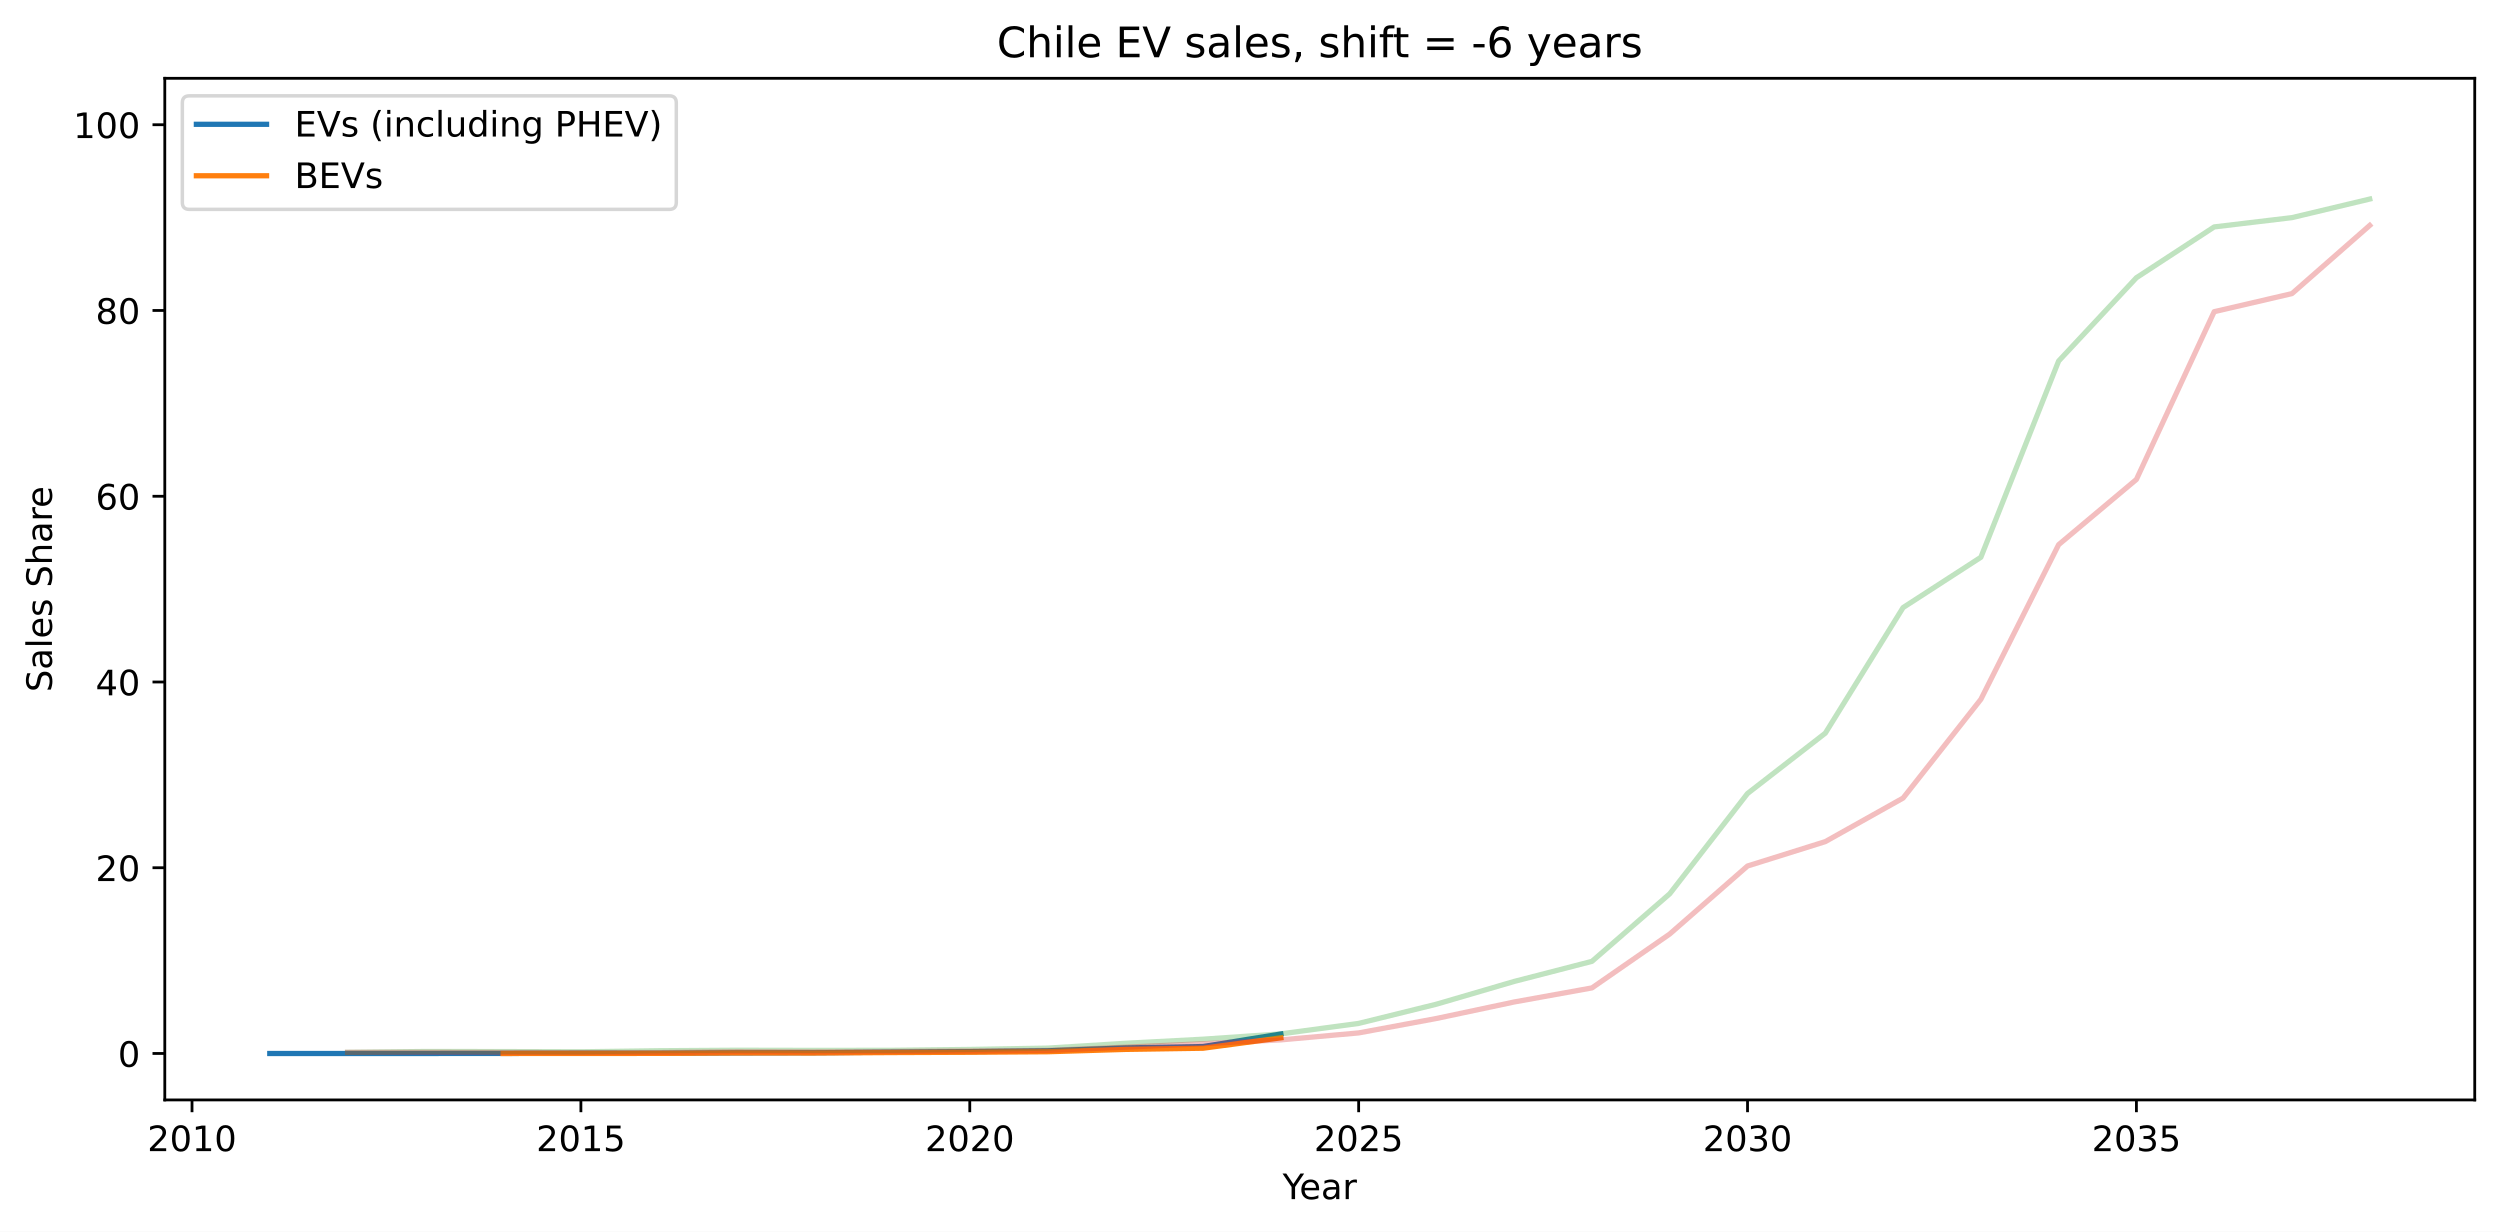
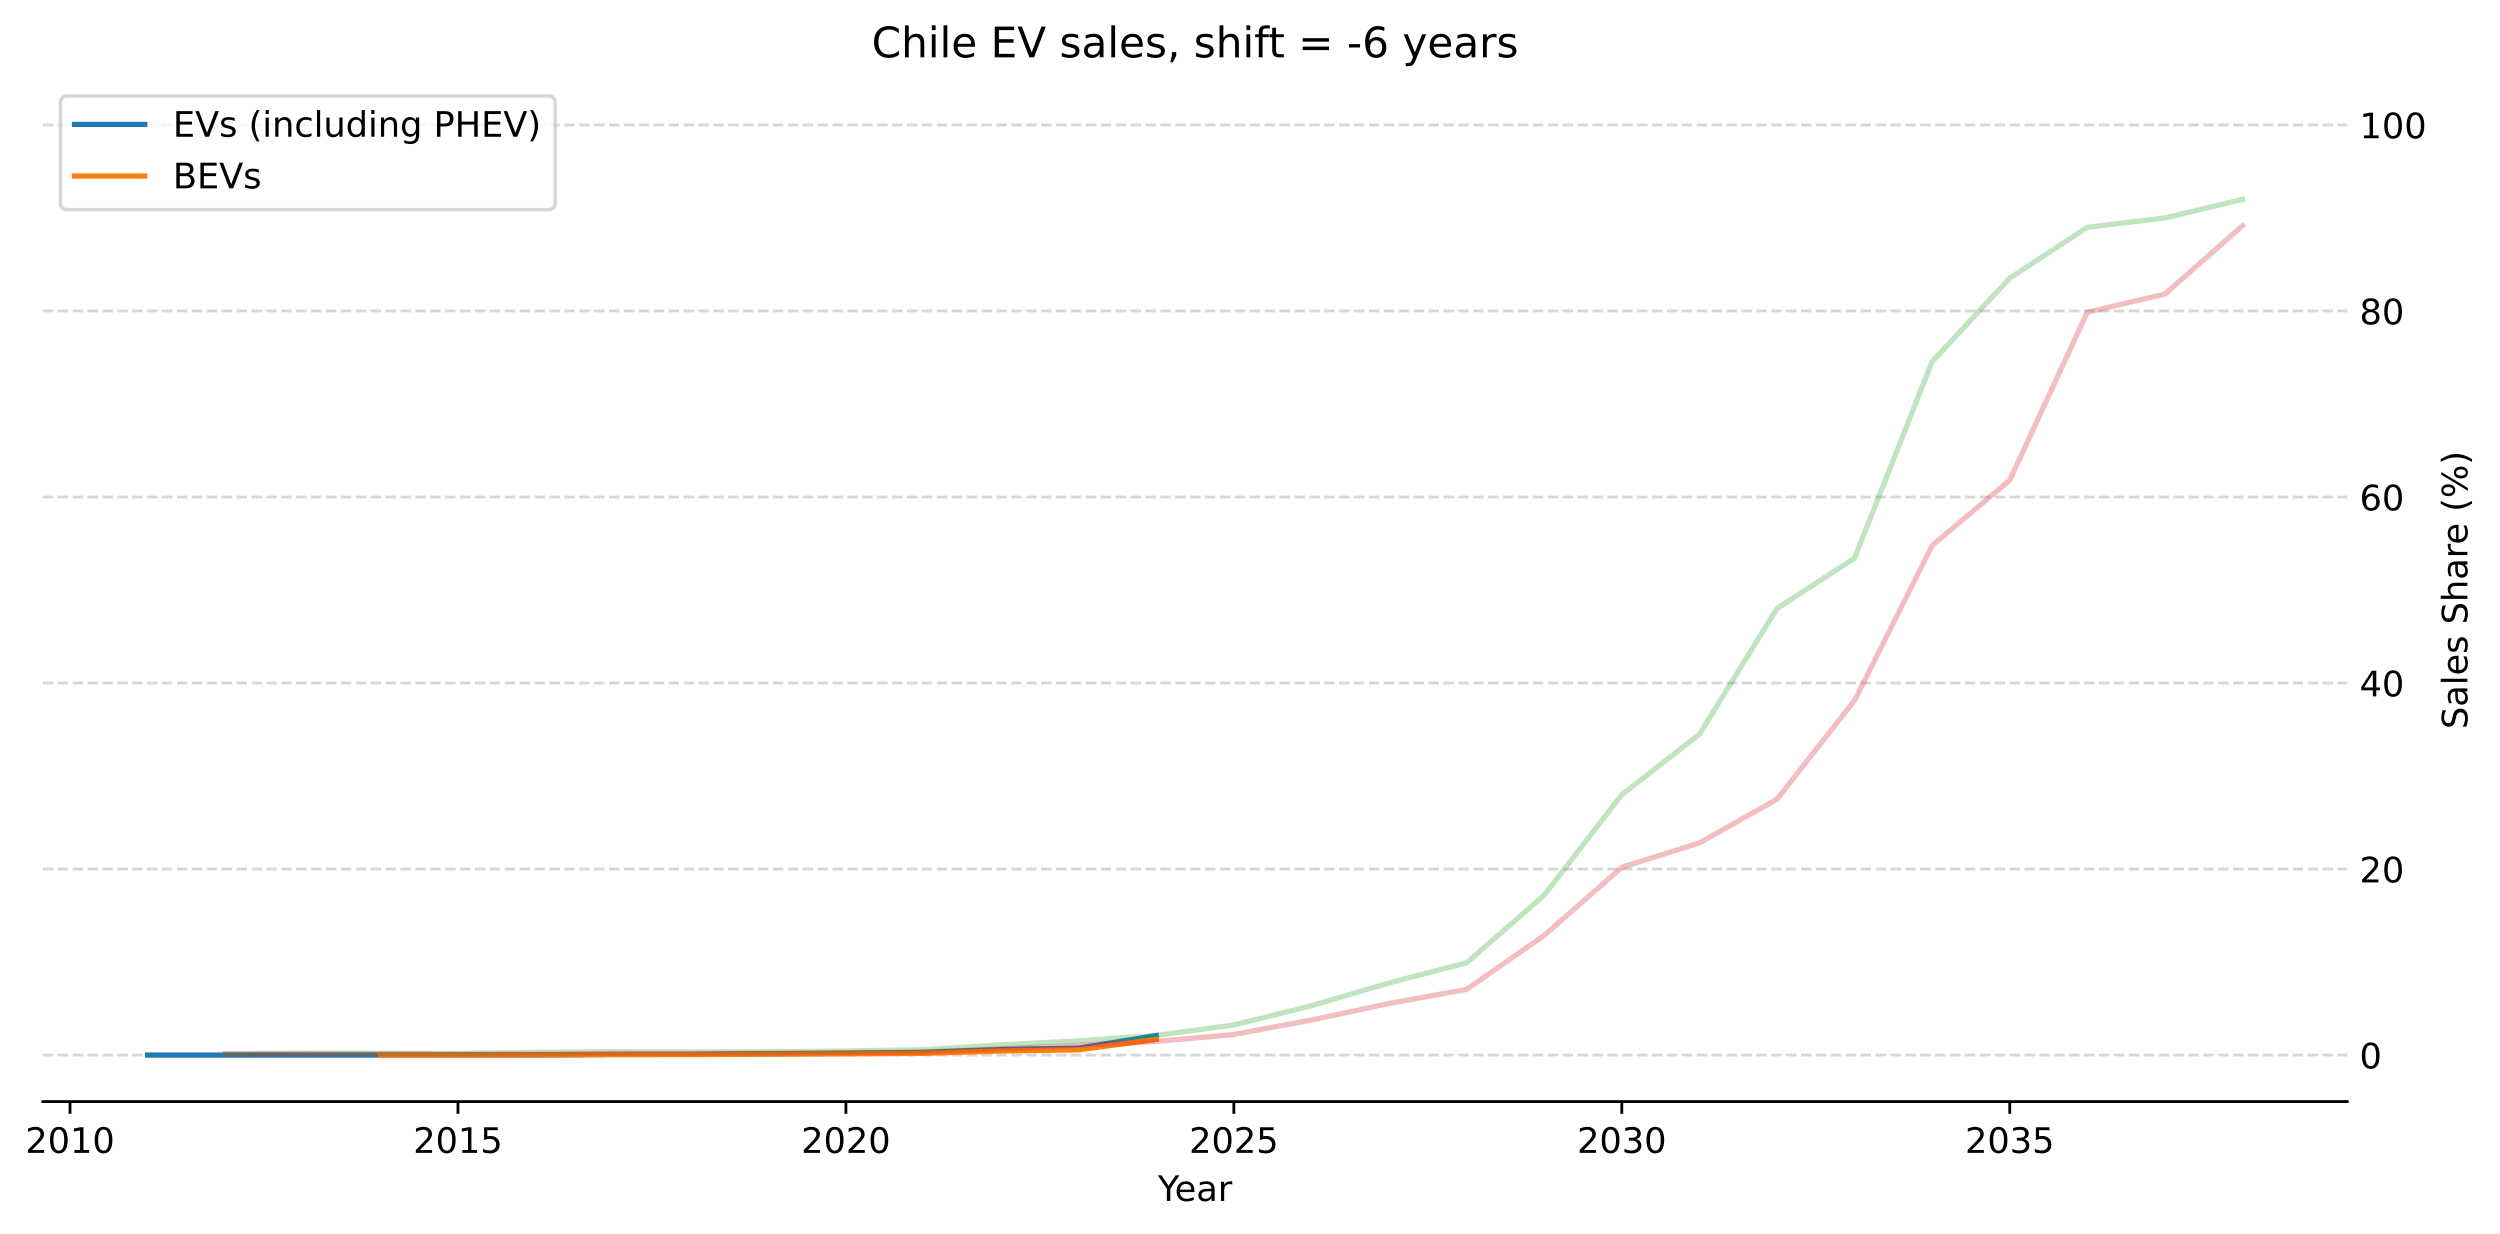
- <svg xmlns="http://www.w3.org/2000/svg" xmlns:xlink="http://www.w3.org/1999/xlink" width="712.496pt" height="351.034pt" viewBox="0 0 712.496 351.034" version="1.1">
+ <svg xmlns="http://www.w3.org/2000/svg" xmlns:xlink="http://www.w3.org/1999/xlink" width="711.424pt" height="351.034pt" viewBox="0 0 711.424 351.034" version="1.1">
  <defs>
    <style type="text/css">*{stroke-linejoin: round; stroke-linecap: butt}</style>
  </defs>
  <g id="figure_1">
    <g id="patch_1">
-       <path d="M 0 351.034  L 712.496 351.034  L 712.496 0  L 0 0  z " style="fill: #ffffff" />
+       <path d="M 0 351.034  L 711.424 351.034  L 711.424 0  L 0 0  z " style="fill: #ffffff" />
    </g>
    <g id="axes_1">
      <g id="patch_2">
-         <path d="M 46.966 313.478  L 705.296 313.478  L 705.296 22.318  L 46.966 22.318  z " style="fill: #ffffff" />
+         <path d="M 12.197 313.478  L 667.958 313.478  L 667.958 22.318  L 12.197 22.318  z " style="fill: #ffffff" />
      </g>
      <g id="matplotlib.axis_1">
        <g id="xtick_1">
          <g id="line2d_1">
            <defs>
-               <path id="m9b842aa3e8" d="M 0 0  L 0 3.5  " style="stroke: #000000; stroke-width: 0.8" />
-             </defs>
-             <g>
-               <use xlink:href="#m9b842aa3e8" x="54.724" y="313.478" style="stroke: #000000; stroke-width: 0.8" />
+               <path id="m8ff7907bc1" d="M 0 0  L 0 3.5  " style="stroke: #000000; stroke-width: 0.8" />
+             </defs>
+             <g>
+               <use xlink:href="#m8ff7907bc1" x="19.925" y="313.478" style="stroke: #000000; stroke-width: 0.8" />
            </g>
          </g>
          <g id="text_1">
-             <g transform="translate(41.99872 328.0766) scale(0.1 -0.1)">
+             <g transform="translate(7.2 328.0766) scale(0.1 -0.1)">
              <defs>
                <path id="DejaVuSans-32" d="M 1228 531  L 3431 531  L 3431 0  L 469 0  L 469 531  Q 828 903 1448 1529  Q 2069 2156 2228 2338  Q 2531 2678 2651 2914  Q 2772 3150 2772 3378  Q 2772 3750 2511 3984  Q 2250 4219 1831 4219  Q 1534 4219 1204 4116  Q 875 4013 500 3803  L 500 4441  Q 881 4594 1212 4672  Q 1544 4750 1819 4750  Q 2544 4750 2975 4387  Q 3406 4025 3406 3419  Q 3406 3131 3298 2873  Q 3191 2616 2906 2266  Q 2828 2175 2409 1742  Q 1991 1309 1228 531  z " transform="scale(0.015625)" />
                <path id="DejaVuSans-30" d="M 2034 4250  Q 1547 4250 1301 3770  Q 1056 3291 1056 2328  Q 1056 1369 1301 889  Q 1547 409 2034 409  Q 2525 409 2770 889  Q 3016 1369 3016 2328  Q 3016 3291 2770 3770  Q 2525 4250 2034 4250  z M 2034 4750  Q 2819 4750 3233 4129  Q 3647 3509 3647 2328  Q 3647 1150 3233 529  Q 2819 -91 2034 -91  Q 1250 -91 836 529  Q 422 1150 422 2328  Q 422 3509 836 4129  Q 1250 4750 2034 4750  z " transform="scale(0.015625)" />
                <path id="DejaVuSans-31" d="M 794 531  L 1825 531  L 1825 4091  L 703 3866  L 703 4441  L 1819 4666  L 2450 4666  L 2450 531  L 3481 531  L 3481 0  L 794 0  L 794 531  z " transform="scale(0.015625)" />
              </defs>
              <use xlink:href="#DejaVuSans-32" />
              <use xlink:href="#DejaVuSans-30" transform="translate(63.62305 0)" />
              <use xlink:href="#DejaVuSans-31" transform="translate(127.2461 0)" />
              <use xlink:href="#DejaVuSans-30" transform="translate(190.8691 0)" />
            </g>
          </g>
        </g>
        <g id="xtick_2">
          <g id="line2d_2">
            <g>
-               <use xlink:href="#m9b842aa3e8" x="165.554" y="313.478" style="stroke: #000000; stroke-width: 0.8" />
+               <use xlink:href="#m8ff7907bc1" x="130.322" y="313.478" style="stroke: #000000; stroke-width: 0.8" />
            </g>
          </g>
          <g id="text_2">
-             <g transform="translate(152.8287 328.0766) scale(0.1 -0.1)">
+             <g transform="translate(117.5974 328.0766) scale(0.1 -0.1)">
              <defs>
                <path id="DejaVuSans-35" d="M 691 4666  L 3169 4666  L 3169 4134  L 1269 4134  L 1269 2991  Q 1406 3038 1543 3061  Q 1681 3084 1819 3084  Q 2600 3084 3056 2656  Q 3513 2228 3513 1497  Q 3513 744 3044 326  Q 2575 -91 1722 -91  Q 1428 -91 1123 -41  Q 819 9 494 109  L 494 744  Q 775 591 1075 516  Q 1375 441 1709 441  Q 2250 441 2565 725  Q 2881 1009 2881 1497  Q 2881 1984 2565 2268  Q 2250 2553 1709 2553  Q 1456 2553 1204 2497  Q 953 2441 691 2322  L 691 4666  z " transform="scale(0.015625)" />
              </defs>
              <use xlink:href="#DejaVuSans-32" />
              <use xlink:href="#DejaVuSans-30" transform="translate(63.62305 0)" />
              <use xlink:href="#DejaVuSans-31" transform="translate(127.2461 0)" />
              <use xlink:href="#DejaVuSans-35" transform="translate(190.8691 0)" />
            </g>
          </g>
        </g>
        <g id="xtick_3">
          <g id="line2d_3">
            <g>
-               <use xlink:href="#m9b842aa3e8" x="276.384" y="313.478" style="stroke: #000000; stroke-width: 0.8" />
+               <use xlink:href="#m8ff7907bc1" x="240.72" y="313.478" style="stroke: #000000; stroke-width: 0.8" />
            </g>
          </g>
          <g id="text_3">
-             <g transform="translate(263.6587 328.0766) scale(0.1 -0.1)">
+             <g transform="translate(227.9949 328.0766) scale(0.1 -0.1)">
              <use xlink:href="#DejaVuSans-32" />
              <use xlink:href="#DejaVuSans-30" transform="translate(63.62305 0)" />
              <use xlink:href="#DejaVuSans-32" transform="translate(127.2461 0)" />
              <use xlink:href="#DejaVuSans-30" transform="translate(190.8691 0)" />
            </g>
          </g>
        </g>
        <g id="xtick_4">
          <g id="line2d_4">
            <g>
-               <use xlink:href="#m9b842aa3e8" x="387.214" y="313.478" style="stroke: #000000; stroke-width: 0.8" />
+               <use xlink:href="#m8ff7907bc1" x="351.117" y="313.478" style="stroke: #000000; stroke-width: 0.8" />
            </g>
          </g>
          <g id="text_4">
-             <g transform="translate(374.4886 328.0766) scale(0.1 -0.1)">
+             <g transform="translate(338.3923 328.0766) scale(0.1 -0.1)">
              <use xlink:href="#DejaVuSans-32" />
              <use xlink:href="#DejaVuSans-30" transform="translate(63.62305 0)" />
              <use xlink:href="#DejaVuSans-32" transform="translate(127.2461 0)" />
              <use xlink:href="#DejaVuSans-35" transform="translate(190.8691 0)" />
            </g>
          </g>
        </g>
        <g id="xtick_5">
          <g id="line2d_5">
            <g>
-               <use xlink:href="#m9b842aa3e8" x="498.044" y="313.478" style="stroke: #000000; stroke-width: 0.8" />
+               <use xlink:href="#m8ff7907bc1" x="461.515" y="313.478" style="stroke: #000000; stroke-width: 0.8" />
            </g>
          </g>
          <g id="text_5">
-             <g transform="translate(485.3186 328.0766) scale(0.1 -0.1)">
+             <g transform="translate(448.7897 328.0766) scale(0.1 -0.1)">
              <defs>
                <path id="DejaVuSans-33" d="M 2597 2516  Q 3050 2419 3304 2112  Q 3559 1806 3559 1356  Q 3559 666 3084 287  Q 2609 -91 1734 -91  Q 1441 -91 1130 -33  Q 819 25 488 141  L 488 750  Q 750 597 1062 519  Q 1375 441 1716 441  Q 2309 441 2620 675  Q 2931 909 2931 1356  Q 2931 1769 2642 2001  Q 2353 2234 1838 2234  L 1294 2234  L 1294 2753  L 1863 2753  Q 2328 2753 2575 2939  Q 2822 3125 2822 3475  Q 2822 3834 2567 4026  Q 2313 4219 1838 4219  Q 1578 4219 1281 4162  Q 984 4106 628 3988  L 628 4550  Q 988 4650 1302 4700  Q 1616 4750 1894 4750  Q 2613 4750 3031 4423  Q 3450 4097 3450 3541  Q 3450 3153 3228 2886  Q 3006 2619 2597 2516  z " transform="scale(0.015625)" />
              </defs>
              <use xlink:href="#DejaVuSans-32" />
              <use xlink:href="#DejaVuSans-30" transform="translate(63.62305 0)" />
              <use xlink:href="#DejaVuSans-33" transform="translate(127.2461 0)" />
              <use xlink:href="#DejaVuSans-30" transform="translate(190.8691 0)" />
            </g>
          </g>
        </g>
        <g id="xtick_6">
          <g id="line2d_6">
            <g>
-               <use xlink:href="#m9b842aa3e8" x="608.874" y="313.478" style="stroke: #000000; stroke-width: 0.8" />
+               <use xlink:href="#m8ff7907bc1" x="571.912" y="313.478" style="stroke: #000000; stroke-width: 0.8" />
            </g>
          </g>
          <g id="text_6">
-             <g transform="translate(596.1486 328.0766) scale(0.1 -0.1)">
+             <g transform="translate(559.1872 328.0766) scale(0.1 -0.1)">
              <use xlink:href="#DejaVuSans-32" />
              <use xlink:href="#DejaVuSans-30" transform="translate(63.62305 0)" />
              <use xlink:href="#DejaVuSans-33" transform="translate(127.2461 0)" />
              <use xlink:href="#DejaVuSans-35" transform="translate(190.8691 0)" />
            </g>
          </g>
        </g>
        <g id="text_7">
-           <g transform="translate(365.5431 341.7547) scale(0.1 -0.1)">
+           <g transform="translate(329.4901 341.7547) scale(0.1 -0.1)">
            <defs>
              <path id="DejaVuSans-59" d="M -13 4666  L 666 4666  L 1959 2747  L 3244 4666  L 3922 4666  L 2272 2222  L 2272 0  L 1638 0  L 1638 2222  L -13 4666  z " transform="scale(0.015625)" />
              <path id="DejaVuSans-65" d="M 3597 1894  L 3597 1613  L 953 1613  Q 991 1019 1311 708  Q 1631 397 2203 397  Q 2534 397 2845 478  Q 3156 559 3463 722  L 3463 178  Q 3153 47 2828 -22  Q 2503 -91 2169 -91  Q 1331 -91 842 396  Q 353 884 353 1716  Q 353 2575 817 3079  Q 1281 3584 2069 3584  Q 2775 3584 3186 3129  Q 3597 2675 3597 1894  z M 3022 2063  Q 3016 2534 2758 2815  Q 2500 3097 2075 3097  Q 1594 3097 1305 2825  Q 1016 2553 972 2059  L 3022 2063  z " transform="scale(0.015625)" />
              <path id="DejaVuSans-61" d="M 2194 1759  Q 1497 1759 1228 1600  Q 959 1441 959 1056  Q 959 750 1161 570  Q 1363 391 1709 391  Q 2188 391 2477 730  Q 2766 1069 2766 1631  L 2766 1759  L 2194 1759  z M 3341 1997  L 3341 0  L 2766 0  L 2766 531  Q 2569 213 2275 61  Q 1981 -91 1556 -91  Q 1019 -91 701 211  Q 384 513 384 1019  Q 384 1609 779 1909  Q 1175 2209 1959 2209  L 2766 2209  L 2766 2266  Q 2766 2663 2505 2880  Q 2244 3097 1772 3097  Q 1472 3097 1187 3025  Q 903 2953 641 2809  L 641 3341  Q 956 3463 1253 3523  Q 1550 3584 1831 3584  Q 2591 3584 2966 3190  Q 3341 2797 3341 1997  z " transform="scale(0.015625)" />
              <path id="DejaVuSans-72" d="M 2631 2963  Q 2534 3019 2420 3045  Q 2306 3072 2169 3072  Q 1681 3072 1420 2755  Q 1159 2438 1159 1844  L 1159 0  L 581 0  L 581 3500  L 1159 3500  L 1159 2956  Q 1341 3275 1631 3429  Q 1922 3584 2338 3584  Q 2397 3584 2469 3576  Q 2541 3569 2628 3553  L 2631 2963  z " transform="scale(0.015625)" />
            </defs>
            <use xlink:href="#DejaVuSans-59" />
            <use xlink:href="#DejaVuSans-65" transform="translate(47.83398 0)" />
            <use xlink:href="#DejaVuSans-61" transform="translate(109.3574 0)" />
            <use xlink:href="#DejaVuSans-72" transform="translate(170.6367 0)" />
          </g>
        </g>
      </g>
      <g id="matplotlib.axis_2">
        <g id="ytick_1">
          <g id="line2d_7">
-             <defs>
-               <path id="mf55926b533" d="M 0 0  L -3.5 0  " style="stroke: #000000; stroke-width: 0.8" />
-             </defs>
-             <g>
-               <use xlink:href="#mf55926b533" x="46.966" y="300.244" style="stroke: #000000; stroke-width: 0.8" />
-             </g>
-           </g>
+             <path d="M 12.197 300.244  L 667.958 300.244  " clip-path="url(#p2cd293e29d)" style="fill: none; stroke-dasharray: 2.96,1.28; stroke-dashoffset: 0; stroke: #b0b0b0; stroke-opacity: 0.5; stroke-width: 0.8" />
+           </g>
+           <g id="line2d_8" />
          <g id="text_8">
-             <g transform="translate(33.60312 304.0428) scale(0.1 -0.1)">
+             <g transform="translate(671.4579 304.0428) scale(0.1 -0.1)">
              <use xlink:href="#DejaVuSans-30" />
            </g>
          </g>
        </g>
        <g id="ytick_2">
-           <g id="line2d_8">
-             <g>
-               <use xlink:href="#mf55926b533" x="46.966" y="247.305" style="stroke: #000000; stroke-width: 0.8" />
-             </g>
-           </g>
+           <g id="line2d_9">
+             <path d="M 12.197 247.305  L 667.958 247.305  " clip-path="url(#p2cd293e29d)" style="fill: none; stroke-dasharray: 2.96,1.28; stroke-dashoffset: 0; stroke: #b0b0b0; stroke-opacity: 0.5; stroke-width: 0.8" />
+           </g>
+           <g id="line2d_10" />
          <g id="text_9">
-             <g transform="translate(27.24063 251.1046) scale(0.1 -0.1)">
+             <g transform="translate(671.4579 251.1046) scale(0.1 -0.1)">
              <use xlink:href="#DejaVuSans-32" />
              <use xlink:href="#DejaVuSans-30" transform="translate(63.62305 0)" />
            </g>
          </g>
        </g>
        <g id="ytick_3">
-           <g id="line2d_9">
-             <g>
-               <use xlink:href="#mf55926b533" x="46.966" y="194.367" style="stroke: #000000; stroke-width: 0.8" />
-             </g>
-           </g>
+           <g id="line2d_11">
+             <path d="M 12.197 194.367  L 667.958 194.367  " clip-path="url(#p2cd293e29d)" style="fill: none; stroke-dasharray: 2.96,1.28; stroke-dashoffset: 0; stroke: #b0b0b0; stroke-opacity: 0.5; stroke-width: 0.8" />
+           </g>
+           <g id="line2d_12" />
          <g id="text_10">
-             <g transform="translate(27.24063 198.1664) scale(0.1 -0.1)">
+             <g transform="translate(671.4579 198.1664) scale(0.1 -0.1)">
              <defs>
                <path id="DejaVuSans-34" d="M 2419 4116  L 825 1625  L 2419 1625  L 2419 4116  z M 2253 4666  L 3047 4666  L 3047 1625  L 3713 1625  L 3713 1100  L 3047 1100  L 3047 0  L 2419 0  L 2419 1100  L 313 1100  L 313 1709  L 2253 4666  z " transform="scale(0.015625)" />
              </defs>
              <use xlink:href="#DejaVuSans-34" />
              <use xlink:href="#DejaVuSans-30" transform="translate(63.62305 0)" />
            </g>
          </g>
        </g>
        <g id="ytick_4">
-           <g id="line2d_10">
-             <g>
-               <use xlink:href="#mf55926b533" x="46.966" y="141.429" style="stroke: #000000; stroke-width: 0.8" />
-             </g>
-           </g>
+           <g id="line2d_13">
+             <path d="M 12.197 141.429  L 667.958 141.429  " clip-path="url(#p2cd293e29d)" style="fill: none; stroke-dasharray: 2.96,1.28; stroke-dashoffset: 0; stroke: #b0b0b0; stroke-opacity: 0.5; stroke-width: 0.8" />
+           </g>
+           <g id="line2d_14" />
          <g id="text_11">
-             <g transform="translate(27.24063 145.2283) scale(0.1 -0.1)">
+             <g transform="translate(671.4579 145.2283) scale(0.1 -0.1)">
              <defs>
                <path id="DejaVuSans-36" d="M 2113 2584  Q 1688 2584 1439 2293  Q 1191 2003 1191 1497  Q 1191 994 1439 701  Q 1688 409 2113 409  Q 2538 409 2786 701  Q 3034 994 3034 1497  Q 3034 2003 2786 2293  Q 2538 2584 2113 2584  z M 3366 4563  L 3366 3988  Q 3128 4100 2886 4159  Q 2644 4219 2406 4219  Q 1781 4219 1451 3797  Q 1122 3375 1075 2522  Q 1259 2794 1537 2939  Q 1816 3084 2150 3084  Q 2853 3084 3261 2657  Q 3669 2231 3669 1497  Q 3669 778 3244 343  Q 2819 -91 2113 -91  Q 1303 -91 875 529  Q 447 1150 447 2328  Q 447 3434 972 4092  Q 1497 4750 2381 4750  Q 2619 4750 2861 4703  Q 3103 4656 3366 4563  z " transform="scale(0.015625)" />
              </defs>
              <use xlink:href="#DejaVuSans-36" />
              <use xlink:href="#DejaVuSans-30" transform="translate(63.62305 0)" />
            </g>
          </g>
        </g>
        <g id="ytick_5">
-           <g id="line2d_11">
-             <g>
-               <use xlink:href="#mf55926b533" x="46.966" y="88.491" style="stroke: #000000; stroke-width: 0.8" />
-             </g>
-           </g>
+           <g id="line2d_15">
+             <path d="M 12.197 88.491  L 667.958 88.491  " clip-path="url(#p2cd293e29d)" style="fill: none; stroke-dasharray: 2.96,1.28; stroke-dashoffset: 0; stroke: #b0b0b0; stroke-opacity: 0.5; stroke-width: 0.8" />
+           </g>
+           <g id="line2d_16" />
          <g id="text_12">
-             <g transform="translate(27.24063 92.29007) scale(0.1 -0.1)">
+             <g transform="translate(671.4579 92.29007) scale(0.1 -0.1)">
              <defs>
                <path id="DejaVuSans-38" d="M 2034 2216  Q 1584 2216 1326 1975  Q 1069 1734 1069 1313  Q 1069 891 1326 650  Q 1584 409 2034 409  Q 2484 409 2743 651  Q 3003 894 3003 1313  Q 3003 1734 2745 1975  Q 2488 2216 2034 2216  z M 1403 2484  Q 997 2584 770 2862  Q 544 3141 544 3541  Q 544 4100 942 4425  Q 1341 4750 2034 4750  Q 2731 4750 3128 4425  Q 3525 4100 3525 3541  Q 3525 3141 3298 2862  Q 3072 2584 2669 2484  Q 3125 2378 3379 2068  Q 3634 1759 3634 1313  Q 3634 634 3220 271  Q 2806 -91 2034 -91  Q 1263 -91 848 271  Q 434 634 434 1313  Q 434 1759 690 2068  Q 947 2378 1403 2484  z M 1172 3481  Q 1172 3119 1398 2916  Q 1625 2713 2034 2713  Q 2441 2713 2670 2916  Q 2900 3119 2900 3481  Q 2900 3844 2670 4047  Q 2441 4250 2034 4250  Q 1625 4250 1398 4047  Q 1172 3844 1172 3481  z " transform="scale(0.015625)" />
              </defs>
              <use xlink:href="#DejaVuSans-38" />
              <use xlink:href="#DejaVuSans-30" transform="translate(63.62305 0)" />
            </g>
          </g>
        </g>
        <g id="ytick_6">
-           <g id="line2d_12">
-             <g>
-               <use xlink:href="#mf55926b533" x="46.966" y="35.553" style="stroke: #000000; stroke-width: 0.8" />
-             </g>
-           </g>
+           <g id="line2d_17">
+             <path d="M 12.197 35.553  L 667.958 35.553  " clip-path="url(#p2cd293e29d)" style="fill: none; stroke-dasharray: 2.96,1.28; stroke-dashoffset: 0; stroke: #b0b0b0; stroke-opacity: 0.5; stroke-width: 0.8" />
+           </g>
+           <g id="line2d_18" />
          <g id="text_13">
-             <g transform="translate(20.87813 39.35189) scale(0.1 -0.1)">
+             <g transform="translate(671.4579 39.35189) scale(0.1 -0.1)">
              <use xlink:href="#DejaVuSans-31" />
              <use xlink:href="#DejaVuSans-30" transform="translate(63.62305 0)" />
              <use xlink:href="#DejaVuSans-30" transform="translate(127.2461 0)" />
            </g>
          </g>
        </g>
        <g id="text_14">
-           <g transform="translate(14.79844 197.2223) rotate(-90) scale(0.1 -0.1)">
+           <g transform="translate(702.1439 207.4638) rotate(-90) scale(0.1 -0.1)">
            <defs>
              <path id="DejaVuSans-53" d="M 3425 4513  L 3425 3897  Q 3066 4069 2747 4153  Q 2428 4238 2131 4238  Q 1616 4238 1336 4038  Q 1056 3838 1056 3469  Q 1056 3159 1242 3001  Q 1428 2844 1947 2747  L 2328 2669  Q 3034 2534 3370 2195  Q 3706 1856 3706 1288  Q 3706 609 3251 259  Q 2797 -91 1919 -91  Q 1588 -91 1214 -16  Q 841 59 441 206  L 441 856  Q 825 641 1194 531  Q 1563 422 1919 422  Q 2459 422 2753 634  Q 3047 847 3047 1241  Q 3047 1584 2836 1778  Q 2625 1972 2144 2069  L 1759 2144  Q 1053 2284 737 2584  Q 422 2884 422 3419  Q 422 4038 858 4394  Q 1294 4750 2059 4750  Q 2388 4750 2728 4690  Q 3069 4631 3425 4513  z " transform="scale(0.015625)" />
              <path id="DejaVuSans-6c" d="M 603 4863  L 1178 4863  L 1178 0  L 603 0  L 603 4863  z " transform="scale(0.015625)" />
              <path id="DejaVuSans-73" d="M 2834 3397  L 2834 2853  Q 2591 2978 2328 3040  Q 2066 3103 1784 3103  Q 1356 3103 1142 2972  Q 928 2841 928 2578  Q 928 2378 1081 2264  Q 1234 2150 1697 2047  L 1894 2003  Q 2506 1872 2764 1633  Q 3022 1394 3022 966  Q 3022 478 2636 193  Q 2250 -91 1575 -91  Q 1294 -91 989 -36  Q 684 19 347 128  L 347 722  Q 666 556 975 473  Q 1284 391 1588 391  Q 1994 391 2212 530  Q 2431 669 2431 922  Q 2431 1156 2273 1281  Q 2116 1406 1581 1522  L 1381 1569  Q 847 1681 609 1914  Q 372 2147 372 2553  Q 372 3047 722 3315  Q 1072 3584 1716 3584  Q 2034 3584 2315 3537  Q 2597 3491 2834 3397  z " transform="scale(0.015625)" />
              <path id="DejaVuSans-20" transform="scale(0.015625)" />
              <path id="DejaVuSans-68" d="M 3513 2113  L 3513 0  L 2938 0  L 2938 2094  Q 2938 2591 2744 2837  Q 2550 3084 2163 3084  Q 1697 3084 1428 2787  Q 1159 2491 1159 1978  L 1159 0  L 581 0  L 581 4863  L 1159 4863  L 1159 2956  Q 1366 3272 1645 3428  Q 1925 3584 2291 3584  Q 2894 3584 3203 3211  Q 3513 2838 3513 2113  z " transform="scale(0.015625)" />
+               <path id="DejaVuSans-28" d="M 1984 4856  Q 1566 4138 1362 3434  Q 1159 2731 1159 2009  Q 1159 1288 1364 580  Q 1569 -128 1984 -844  L 1484 -844  Q 1016 -109 783 600  Q 550 1309 550 2009  Q 550 2706 781 3412  Q 1013 4119 1484 4856  L 1984 4856  z " transform="scale(0.015625)" />
+               <path id="DejaVuSans-25" d="M 4653 2053  Q 4381 2053 4226 1822  Q 4072 1591 4072 1178  Q 4072 772 4226 539  Q 4381 306 4653 306  Q 4919 306 5073 539  Q 5228 772 5228 1178  Q 5228 1588 5073 1820  Q 4919 2053 4653 2053  z M 4653 2450  Q 5147 2450 5437 2106  Q 5728 1763 5728 1178  Q 5728 594 5436 251  Q 5144 -91 4653 -91  Q 4153 -91 3862 251  Q 3572 594 3572 1178  Q 3572 1766 3864 2108  Q 4156 2450 4653 2450  z M 1428 4353  Q 1159 4353 1004 4120  Q 850 3888 850 3481  Q 850 3069 1003 2837  Q 1156 2606 1428 2606  Q 1700 2606 1854 2837  Q 2009 3069 2009 3481  Q 2009 3884 1853 4118  Q 1697 4353 1428 4353  z M 4250 4750  L 4750 4750  L 1831 -91  L 1331 -91  L 4250 4750  z M 1428 4750  Q 1922 4750 2215 4408  Q 2509 4066 2509 3481  Q 2509 2891 2217 2550  Q 1925 2209 1428 2209  Q 931 2209 642 2551  Q 353 2894 353 3481  Q 353 4063 643 4406  Q 934 4750 1428 4750  z " transform="scale(0.015625)" />
+               <path id="DejaVuSans-29" d="M 513 4856  L 1013 4856  Q 1481 4119 1714 3412  Q 1947 2706 1947 2009  Q 1947 1309 1714 600  Q 1481 -109 1013 -844  L 513 -844  Q 928 -128 1133 580  Q 1338 1288 1338 2009  Q 1338 2731 1133 3434  Q 928 4138 513 4856  z " transform="scale(0.015625)" />
            </defs>
            <use xlink:href="#DejaVuSans-53" />
            <use xlink:href="#DejaVuSans-61" transform="translate(63.47656 0)" />
            <use xlink:href="#DejaVuSans-6c" transform="translate(124.7559 0)" />
            <use xlink:href="#DejaVuSans-65" transform="translate(152.5391 0)" />
            <use xlink:href="#DejaVuSans-73" transform="translate(214.0625 0)" />
            <use xlink:href="#DejaVuSans-20" transform="translate(266.1621 0)" />
            <use xlink:href="#DejaVuSans-53" transform="translate(297.9492 0)" />
            <use xlink:href="#DejaVuSans-68" transform="translate(361.4258 0)" />
            <use xlink:href="#DejaVuSans-61" transform="translate(424.8047 0)" />
            <use xlink:href="#DejaVuSans-72" transform="translate(486.084 0)" />
            <use xlink:href="#DejaVuSans-65" transform="translate(524.9473 0)" />
-           </g>
-         </g>
-       </g>
-       <g id="line2d_13">
-         <path d="M 76.89 300.237  L 99.056 300.238  L 121.222 300.239  L 143.388 300.223  L 165.554 300.193  L 187.72 300.204  L 209.886 300.074  L 232.052 300.032  L 254.218 299.873  L 276.384 299.714  L 298.55 299.476  L 320.716 298.655  L 342.882 298.258  L 365.048 294.685  " clip-path="url(#p77d894b726)" style="fill: none; stroke: #1f77b4; stroke-width: 1.5; stroke-linecap: square" />
-       </g>
-       <g id="line2d_14">
-         <path d="M 143.388 300.238  L 165.554 300.225  L 187.72 300.215  L 209.886 300.093  L 232.052 300.105  L 254.218 299.976  L 276.384 299.889  L 298.55 299.744  L 320.716 299.077  L 342.882 298.738  L 365.048 295.777  " clip-path="url(#p77d894b726)" style="fill: none; stroke: #ff7f0e; stroke-width: 1.5; stroke-linecap: square" />
-       </g>
-       <g id="line2d_15">
-         <path d="M 99.056 299.917  L 121.222 299.67  L 143.388 299.693  L 165.554 299.759  L 187.72 299.456  L 209.886 299.312  L 232.052 299.355  L 254.218 299.333  L 276.384 299.087  L 298.55 298.71  L 320.716 297.337  L 342.882 296.167  L 365.048 294.645  L 387.214 291.668  L 409.38 286.192  L 431.546 279.707  L 453.712 273.98  L 475.878 254.717  L 498.044 226.143  L 520.21 208.951  L 542.376 173.157  L 564.542 158.822  L 586.708 102.89  L 608.874 79.149  L 631.04 64.669  L 653.206 62.022  L 675.372 56.728  " clip-path="url(#p77d894b726)" style="fill: none; stroke: #2ca02c; stroke-opacity: 0.3; stroke-width: 1.5; stroke-linecap: square" />
-       </g>
-       <g id="line2d_16">
-         <path d="M 99.056 299.918  L 121.222 299.921  L 143.388 299.955  L 165.554 299.985  L 187.72 299.982  L 209.886 299.757  L 232.052 299.802  L 254.218 299.686  L 276.384 299.553  L 298.55 299.375  L 320.716 298.445  L 342.882 297.452  L 365.048 296.366  L 387.214 294.379  L 409.38 290.264  L 431.546 285.56  L 453.712 281.549  L 475.878 266.187  L 498.044 246.807  L 520.21 239.86  L 542.376 227.448  L 564.542 199.307  L 586.708 155.229  L 608.874 136.636  L 631.04 88.83  L 653.206 83.678  L 675.372 64.237  " clip-path="url(#p77d894b726)" style="fill: none; stroke: #d62728; stroke-opacity: 0.3; stroke-width: 1.5; stroke-linecap: square" />
+             <use xlink:href="#DejaVuSans-20" transform="translate(586.4707 0)" />
+             <use xlink:href="#DejaVuSans-28" transform="translate(618.2578 0)" />
+             <use xlink:href="#DejaVuSans-25" transform="translate(657.2715 0)" />
+             <use xlink:href="#DejaVuSans-29" transform="translate(752.291 0)" />
+           </g>
+         </g>
+       </g>
+       <g id="line2d_19">
+         <path d="M 42.004 300.237  L 64.084 300.238  L 86.163 300.239  L 108.243 300.223  L 130.322 300.193  L 152.402 300.204  L 174.481 300.074  L 196.561 300.032  L 218.64 299.873  L 240.72 299.714  L 262.799 299.476  L 284.879 298.655  L 306.958 298.258  L 329.038 294.685  " clip-path="url(#p2cd293e29d)" style="fill: none; stroke: #1f77b4; stroke-width: 1.5; stroke-linecap: square" />
+       </g>
+       <g id="line2d_20">
+         <path d="M 108.243 300.238  L 130.322 300.225  L 152.402 300.215  L 174.481 300.093  L 196.561 300.105  L 218.64 299.976  L 240.72 299.889  L 262.799 299.744  L 284.879 299.077  L 306.958 298.738  L 329.038 295.777  " clip-path="url(#p2cd293e29d)" style="fill: none; stroke: #ff7f0e; stroke-width: 1.5; stroke-linecap: square" />
+       </g>
+       <g id="line2d_21">
+         <path d="M 64.084 299.917  L 86.163 299.67  L 108.243 299.693  L 130.322 299.759  L 152.402 299.456  L 174.481 299.312  L 196.561 299.355  L 218.64 299.333  L 240.72 299.087  L 262.799 298.71  L 284.879 297.337  L 306.958 296.167  L 329.038 294.645  L 351.117 291.668  L 373.197 286.192  L 395.276 279.707  L 417.356 273.98  L 439.435 254.717  L 461.515 226.143  L 483.594 208.951  L 505.674 173.157  L 527.753 158.822  L 549.833 102.89  L 571.912 79.149  L 593.992 64.669  L 616.071 62.022  L 638.151 56.728  " clip-path="url(#p2cd293e29d)" style="fill: none; stroke: #2ca02c; stroke-opacity: 0.3; stroke-width: 1.5; stroke-linecap: square" />
+       </g>
+       <g id="line2d_22">
+         <path d="M 64.084 299.918  L 86.163 299.921  L 108.243 299.955  L 130.322 299.985  L 152.402 299.982  L 174.481 299.757  L 196.561 299.802  L 218.64 299.686  L 240.72 299.553  L 262.799 299.375  L 284.879 298.445  L 306.958 297.452  L 329.038 296.366  L 351.117 294.379  L 373.197 290.264  L 395.276 285.56  L 417.356 281.549  L 439.435 266.187  L 461.515 246.807  L 483.594 239.86  L 505.674 227.448  L 527.753 199.307  L 549.833 155.229  L 571.912 136.636  L 593.992 88.83  L 616.071 83.678  L 638.151 64.237  " clip-path="url(#p2cd293e29d)" style="fill: none; stroke: #d62728; stroke-opacity: 0.3; stroke-width: 1.5; stroke-linecap: square" />
      </g>
      <g id="patch_3">
-         <path d="M 46.966 313.478  L 46.966 22.318  " style="fill: none; stroke: #000000; stroke-width: 0.8; stroke-linejoin: miter; stroke-linecap: square" />
-       </g>
-       <g id="patch_4">
-         <path d="M 705.296 313.478  L 705.296 22.318  " style="fill: none; stroke: #000000; stroke-width: 0.8; stroke-linejoin: miter; stroke-linecap: square" />
-       </g>
-       <g id="patch_5">
-         <path d="M 46.966 313.478  L 705.296 313.478  " style="fill: none; stroke: #000000; stroke-width: 0.8; stroke-linejoin: miter; stroke-linecap: square" />
-       </g>
-       <g id="patch_6">
-         <path d="M 46.966 22.318  L 705.296 22.318  " style="fill: none; stroke: #000000; stroke-width: 0.8; stroke-linejoin: miter; stroke-linecap: square" />
+         <path d="M 12.197 313.478  L 667.958 313.478  " style="fill: none; stroke: #000000; stroke-width: 0.8; stroke-linejoin: miter; stroke-linecap: square" />
      </g>
      <g id="text_15">
-         <g transform="translate(284.1056 16.31812) scale(0.12 -0.12)">
+         <g transform="translate(248.0526 16.31812) scale(0.12 -0.12)">
          <defs>
            <path id="DejaVuSans-43" d="M 4122 4306  L 4122 3641  Q 3803 3938 3442 4084  Q 3081 4231 2675 4231  Q 1875 4231 1450 3742  Q 1025 3253 1025 2328  Q 1025 1406 1450 917  Q 1875 428 2675 428  Q 3081 428 3442 575  Q 3803 722 4122 1019  L 4122 359  Q 3791 134 3420 21  Q 3050 -91 2638 -91  Q 1578 -91 968 557  Q 359 1206 359 2328  Q 359 3453 968 4101  Q 1578 4750 2638 4750  Q 3056 4750 3426 4639  Q 3797 4528 4122 4306  z " transform="scale(0.015625)" />
            <path id="DejaVuSans-69" d="M 603 3500  L 1178 3500  L 1178 0  L 603 0  L 603 3500  z M 603 4863  L 1178 4863  L 1178 4134  L 603 4134  L 603 4863  z " transform="scale(0.015625)" />
            <path id="DejaVuSans-45" d="M 628 4666  L 3578 4666  L 3578 4134  L 1259 4134  L 1259 2753  L 3481 2753  L 3481 2222  L 1259 2222  L 1259 531  L 3634 531  L 3634 0  L 628 0  L 628 4666  z " transform="scale(0.015625)" />
            <path id="DejaVuSans-56" d="M 1831 0  L 50 4666  L 709 4666  L 2188 738  L 3669 4666  L 4325 4666  L 2547 0  L 1831 0  z " transform="scale(0.015625)" />
            <path id="DejaVuSans-2c" d="M 750 794  L 1409 794  L 1409 256  L 897 -744  L 494 -744  L 750 256  L 750 794  z " transform="scale(0.015625)" />
            <path id="DejaVuSans-66" d="M 2375 4863  L 2375 4384  L 1825 4384  Q 1516 4384 1395 4259  Q 1275 4134 1275 3809  L 1275 3500  L 2222 3500  L 2222 3053  L 1275 3053  L 1275 0  L 697 0  L 697 3053  L 147 3053  L 147 3500  L 697 3500  L 697 3744  Q 697 4328 969 4595  Q 1241 4863 1831 4863  L 2375 4863  z " transform="scale(0.015625)" />
            <path id="DejaVuSans-74" d="M 1172 4494  L 1172 3500  L 2356 3500  L 2356 3053  L 1172 3053  L 1172 1153  Q 1172 725 1289 603  Q 1406 481 1766 481  L 2356 481  L 2356 0  L 1766 0  Q 1100 0 847 248  Q 594 497 594 1153  L 594 3053  L 172 3053  L 172 3500  L 594 3500  L 594 4494  L 1172 4494  z " transform="scale(0.015625)" />
            <path id="DejaVuSans-3d" d="M 678 2906  L 4684 2906  L 4684 2381  L 678 2381  L 678 2906  z M 678 1631  L 4684 1631  L 4684 1100  L 678 1100  L 678 1631  z " transform="scale(0.015625)" />
            <path id="DejaVuSans-2d" d="M 313 2009  L 1997 2009  L 1997 1497  L 313 1497  L 313 2009  z " transform="scale(0.015625)" />
            <path id="DejaVuSans-79" d="M 2059 -325  Q 1816 -950 1584 -1140  Q 1353 -1331 966 -1331  L 506 -1331  L 506 -850  L 844 -850  Q 1081 -850 1212 -737  Q 1344 -625 1503 -206  L 1606 56  L 191 3500  L 800 3500  L 1894 763  L 2988 3500  L 3597 3500  L 2059 -325  z " transform="scale(0.015625)" />
          </defs>
          <use xlink:href="#DejaVuSans-43" />
          <use xlink:href="#DejaVuSans-68" transform="translate(69.82422 0)" />
          <use xlink:href="#DejaVuSans-69" transform="translate(133.2031 0)" />
          <use xlink:href="#DejaVuSans-6c" transform="translate(160.9863 0)" />
          <use xlink:href="#DejaVuSans-65" transform="translate(188.7695 0)" />
          <use xlink:href="#DejaVuSans-20" transform="translate(250.293 0)" />
          <use xlink:href="#DejaVuSans-45" transform="translate(282.0801 0)" />
          <use xlink:href="#DejaVuSans-56" transform="translate(345.2637 0)" />
          <use xlink:href="#DejaVuSans-20" transform="translate(413.6719 0)" />
          <use xlink:href="#DejaVuSans-73" transform="translate(445.459 0)" />
          <use xlink:href="#DejaVuSans-61" transform="translate(497.5586 0)" />
          <use xlink:href="#DejaVuSans-6c" transform="translate(558.8379 0)" />
          <use xlink:href="#DejaVuSans-65" transform="translate(586.6211 0)" />
          <use xlink:href="#DejaVuSans-73" transform="translate(648.1445 0)" />
          <use xlink:href="#DejaVuSans-2c" transform="translate(700.2441 0)" />
          <use xlink:href="#DejaVuSans-20" transform="translate(732.0312 0)" />
          <use xlink:href="#DejaVuSans-73" transform="translate(763.8184 0)" />
          <use xlink:href="#DejaVuSans-68" transform="translate(815.918 0)" />
          <use xlink:href="#DejaVuSans-69" transform="translate(879.2969 0)" />
          <use xlink:href="#DejaVuSans-66" transform="translate(907.0801 0)" />
          <use xlink:href="#DejaVuSans-74" transform="translate(940.5352 0)" />
          <use xlink:href="#DejaVuSans-20" transform="translate(979.7441 0)" />
          <use xlink:href="#DejaVuSans-3d" transform="translate(1011.531 0)" />
          <use xlink:href="#DejaVuSans-20" transform="translate(1095.32 0)" />
          <use xlink:href="#DejaVuSans-2d" transform="translate(1127.107 0)" />
          <use xlink:href="#DejaVuSans-36" transform="translate(1163.191 0)" />
          <use xlink:href="#DejaVuSans-20" transform="translate(1226.814 0)" />
          <use xlink:href="#DejaVuSans-79" transform="translate(1258.602 0)" />
          <use xlink:href="#DejaVuSans-65" transform="translate(1317.781 0)" />
          <use xlink:href="#DejaVuSans-61" transform="translate(1379.305 0)" />
          <use xlink:href="#DejaVuSans-72" transform="translate(1440.584 0)" />
          <use xlink:href="#DejaVuSans-73" transform="translate(1481.697 0)" />
        </g>
      </g>
      <g id="legend_1">
-         <g id="patch_7">
-           <path d="M 53.966 59.674  L 190.745 59.674  Q 192.745 59.674 192.745 57.674  L 192.745 29.318  Q 192.745 27.318 190.745 27.318  L 53.966 27.318  Q 51.966 27.318 51.966 29.318  L 51.966 57.674  Q 51.966 59.674 53.966 59.674  z " style="fill: #ffffff; opacity: 0.8; stroke: #cccccc; stroke-linejoin: miter" />
-         </g>
-         <g id="line2d_17">
-           <path d="M 55.966 35.417  L 65.966 35.417  L 75.966 35.417  " style="fill: none; stroke: #1f77b4; stroke-width: 1.5; stroke-linecap: square" />
+         <g id="patch_4">
+           <path d="M 19.197 59.674  L 155.977 59.674  Q 157.977 59.674 157.977 57.674  L 157.977 29.318  Q 157.977 27.318 155.977 27.318  L 19.197 27.318  Q 17.197 27.318 17.197 29.318  L 17.197 57.674  Q 17.197 59.674 19.197 59.674  z " style="fill: #ffffff; opacity: 0.8; stroke: #cccccc; stroke-linejoin: miter" />
+         </g>
+         <g id="line2d_23">
+           <path d="M 21.197 35.417  L 31.197 35.417  L 41.197 35.417  " style="fill: none; stroke: #1f77b4; stroke-width: 1.5; stroke-linecap: square" />
        </g>
        <g id="text_16">
-           <g transform="translate(83.96563 38.91656) scale(0.1 -0.1)">
-             <defs>
-               <path id="DejaVuSans-28" d="M 1984 4856  Q 1566 4138 1362 3434  Q 1159 2731 1159 2009  Q 1159 1288 1364 580  Q 1569 -128 1984 -844  L 1484 -844  Q 1016 -109 783 600  Q 550 1309 550 2009  Q 550 2706 781 3412  Q 1013 4119 1484 4856  L 1984 4856  z " transform="scale(0.015625)" />
+           <g transform="translate(49.19718 38.91656) scale(0.1 -0.1)">
+             <defs>
              <path id="DejaVuSans-6e" d="M 3513 2113  L 3513 0  L 2938 0  L 2938 2094  Q 2938 2591 2744 2837  Q 2550 3084 2163 3084  Q 1697 3084 1428 2787  Q 1159 2491 1159 1978  L 1159 0  L 581 0  L 581 3500  L 1159 3500  L 1159 2956  Q 1366 3272 1645 3428  Q 1925 3584 2291 3584  Q 2894 3584 3203 3211  Q 3513 2838 3513 2113  z " transform="scale(0.015625)" />
              <path id="DejaVuSans-63" d="M 3122 3366  L 3122 2828  Q 2878 2963 2633 3030  Q 2388 3097 2138 3097  Q 1578 3097 1268 2742  Q 959 2388 959 1747  Q 959 1106 1268 751  Q 1578 397 2138 397  Q 2388 397 2633 464  Q 2878 531 3122 666  L 3122 134  Q 2881 22 2623 -34  Q 2366 -91 2075 -91  Q 1284 -91 818 406  Q 353 903 353 1747  Q 353 2603 823 3093  Q 1294 3584 2113 3584  Q 2378 3584 2631 3529  Q 2884 3475 3122 3366  z " transform="scale(0.015625)" />
              <path id="DejaVuSans-75" d="M 544 1381  L 544 3500  L 1119 3500  L 1119 1403  Q 1119 906 1312 657  Q 1506 409 1894 409  Q 2359 409 2629 706  Q 2900 1003 2900 1516  L 2900 3500  L 3475 3500  L 3475 0  L 2900 0  L 2900 538  Q 2691 219 2414 64  Q 2138 -91 1772 -91  Q 1169 -91 856 284  Q 544 659 544 1381  z M 1991 3584  L 1991 3584  z " transform="scale(0.015625)" />
              <path id="DejaVuSans-64" d="M 2906 2969  L 2906 4863  L 3481 4863  L 3481 0  L 2906 0  L 2906 525  Q 2725 213 2448 61  Q 2172 -91 1784 -91  Q 1150 -91 751 415  Q 353 922 353 1747  Q 353 2572 751 3078  Q 1150 3584 1784 3584  Q 2172 3584 2448 3432  Q 2725 3281 2906 2969  z M 947 1747  Q 947 1113 1208 752  Q 1469 391 1925 391  Q 2381 391 2643 752  Q 2906 1113 2906 1747  Q 2906 2381 2643 2742  Q 2381 3103 1925 3103  Q 1469 3103 1208 2742  Q 947 2381 947 1747  z " transform="scale(0.015625)" />
              <path id="DejaVuSans-67" d="M 2906 1791  Q 2906 2416 2648 2759  Q 2391 3103 1925 3103  Q 1463 3103 1205 2759  Q 947 2416 947 1791  Q 947 1169 1205 825  Q 1463 481 1925 481  Q 2391 481 2648 825  Q 2906 1169 2906 1791  z M 3481 434  Q 3481 -459 3084 -895  Q 2688 -1331 1869 -1331  Q 1566 -1331 1297 -1286  Q 1028 -1241 775 -1147  L 775 -588  Q 1028 -725 1275 -790  Q 1522 -856 1778 -856  Q 2344 -856 2625 -561  Q 2906 -266 2906 331  L 2906 616  Q 2728 306 2450 153  Q 2172 0 1784 0  Q 1141 0 747 490  Q 353 981 353 1791  Q 353 2603 747 3093  Q 1141 3584 1784 3584  Q 2172 3584 2450 3431  Q 2728 3278 2906 2969  L 2906 3500  L 3481 3500  L 3481 434  z " transform="scale(0.015625)" />
              <path id="DejaVuSans-50" d="M 1259 4147  L 1259 2394  L 2053 2394  Q 2494 2394 2734 2622  Q 2975 2850 2975 3272  Q 2975 3691 2734 3919  Q 2494 4147 2053 4147  L 1259 4147  z M 628 4666  L 2053 4666  Q 2838 4666 3239 4311  Q 3641 3956 3641 3272  Q 3641 2581 3239 2228  Q 2838 1875 2053 1875  L 1259 1875  L 1259 0  L 628 0  L 628 4666  z " transform="scale(0.015625)" />
              <path id="DejaVuSans-48" d="M 628 4666  L 1259 4666  L 1259 2753  L 3553 2753  L 3553 4666  L 4184 4666  L 4184 0  L 3553 0  L 3553 2222  L 1259 2222  L 1259 0  L 628 0  L 628 4666  z " transform="scale(0.015625)" />
-               <path id="DejaVuSans-29" d="M 513 4856  L 1013 4856  Q 1481 4119 1714 3412  Q 1947 2706 1947 2009  Q 1947 1309 1714 600  Q 1481 -109 1013 -844  L 513 -844  Q 928 -128 1133 580  Q 1338 1288 1338 2009  Q 1338 2731 1133 3434  Q 928 4138 513 4856  z " transform="scale(0.015625)" />
            </defs>
            <use xlink:href="#DejaVuSans-45" />
            <use xlink:href="#DejaVuSans-56" transform="translate(63.18359 0)" />
            <use xlink:href="#DejaVuSans-73" transform="translate(131.5918 0)" />
            <use xlink:href="#DejaVuSans-20" transform="translate(183.6914 0)" />
            <use xlink:href="#DejaVuSans-28" transform="translate(215.4785 0)" />
            <use xlink:href="#DejaVuSans-69" transform="translate(254.4922 0)" />
            <use xlink:href="#DejaVuSans-6e" transform="translate(282.2754 0)" />
            <use xlink:href="#DejaVuSans-63" transform="translate(345.6543 0)" />
            <use xlink:href="#DejaVuSans-6c" transform="translate(400.6348 0)" />
            <use xlink:href="#DejaVuSans-75" transform="translate(428.418 0)" />
            <use xlink:href="#DejaVuSans-64" transform="translate(491.7969 0)" />
            <use xlink:href="#DejaVuSans-69" transform="translate(555.2734 0)" />
            <use xlink:href="#DejaVuSans-6e" transform="translate(583.0566 0)" />
            <use xlink:href="#DejaVuSans-67" transform="translate(646.4355 0)" />
            <use xlink:href="#DejaVuSans-20" transform="translate(709.9121 0)" />
            <use xlink:href="#DejaVuSans-50" transform="translate(741.6992 0)" />
            <use xlink:href="#DejaVuSans-48" transform="translate(802.002 0)" />
            <use xlink:href="#DejaVuSans-45" transform="translate(877.1973 0)" />
            <use xlink:href="#DejaVuSans-56" transform="translate(940.3809 0)" />
            <use xlink:href="#DejaVuSans-29" transform="translate(1008.789 0)" />
          </g>
        </g>
-         <g id="line2d_18">
-           <path d="M 55.966 50.095  L 65.966 50.095  L 75.966 50.095  " style="fill: none; stroke: #ff7f0e; stroke-width: 1.5; stroke-linecap: square" />
+         <g id="line2d_24">
+           <path d="M 21.197 50.095  L 31.197 50.095  L 41.197 50.095  " style="fill: none; stroke: #ff7f0e; stroke-width: 1.5; stroke-linecap: square" />
        </g>
        <g id="text_17">
-           <g transform="translate(83.96563 53.59469) scale(0.1 -0.1)">
+           <g transform="translate(49.19718 53.59469) scale(0.1 -0.1)">
            <defs>
              <path id="DejaVuSans-42" d="M 1259 2228  L 1259 519  L 2272 519  Q 2781 519 3026 730  Q 3272 941 3272 1375  Q 3272 1813 3026 2020  Q 2781 2228 2272 2228  L 1259 2228  z M 1259 4147  L 1259 2741  L 2194 2741  Q 2656 2741 2882 2914  Q 3109 3088 3109 3444  Q 3109 3797 2882 3972  Q 2656 4147 2194 4147  L 1259 4147  z M 628 4666  L 2241 4666  Q 2963 4666 3353 4366  Q 3744 4066 3744 3513  Q 3744 3084 3544 2831  Q 3344 2578 2956 2516  Q 3422 2416 3680 2098  Q 3938 1781 3938 1306  Q 3938 681 3513 340  Q 3088 0 2303 0  L 628 0  L 628 4666  z " transform="scale(0.015625)" />
            </defs>
            <use xlink:href="#DejaVuSans-42" />
            <use xlink:href="#DejaVuSans-45" transform="translate(68.60352 0)" />
            <use xlink:href="#DejaVuSans-56" transform="translate(131.7871 0)" />
            <use xlink:href="#DejaVuSans-73" transform="translate(200.1953 0)" />
          </g>
        </g>
      </g>
    </g>
  </g>
  <defs>
-     <clipPath id="p77d894b726">
-       <rect x="46.966" y="22.318" width="658.33" height="291.16" />
+     <clipPath id="p2cd293e29d">
+       <rect x="12.197" y="22.318" width="655.761" height="291.16" />
    </clipPath>
  </defs>
</svg>
